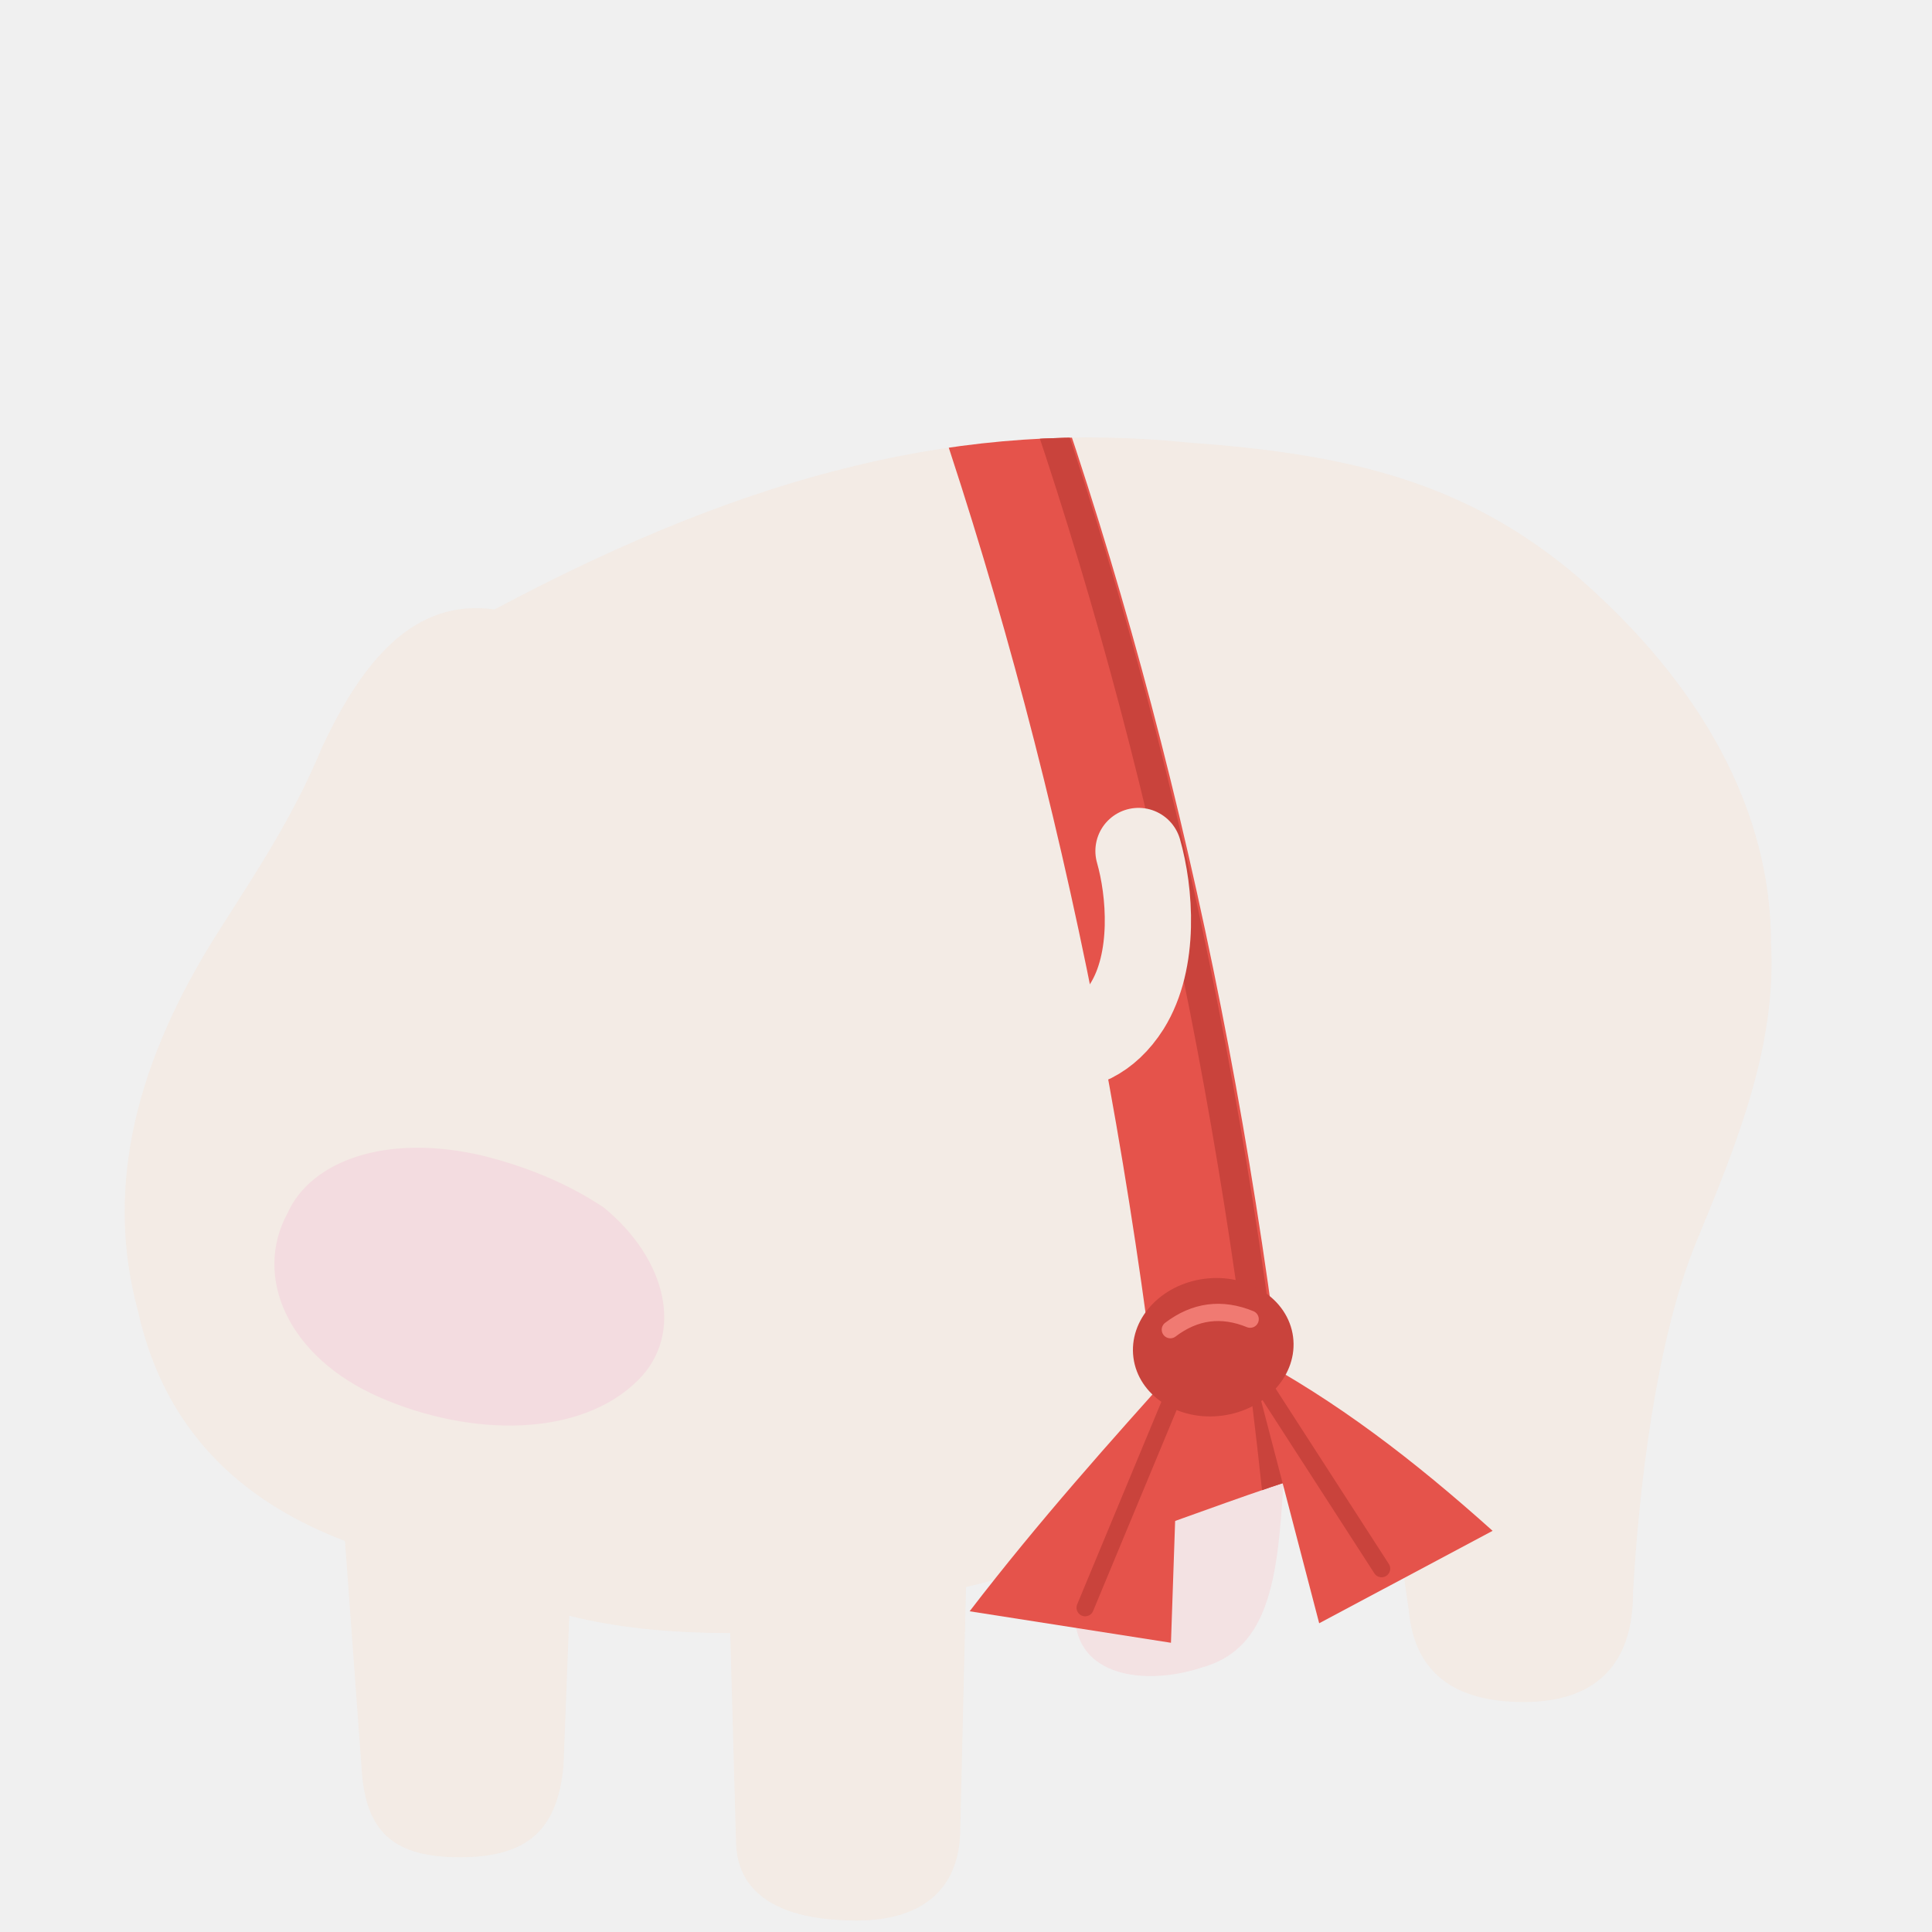
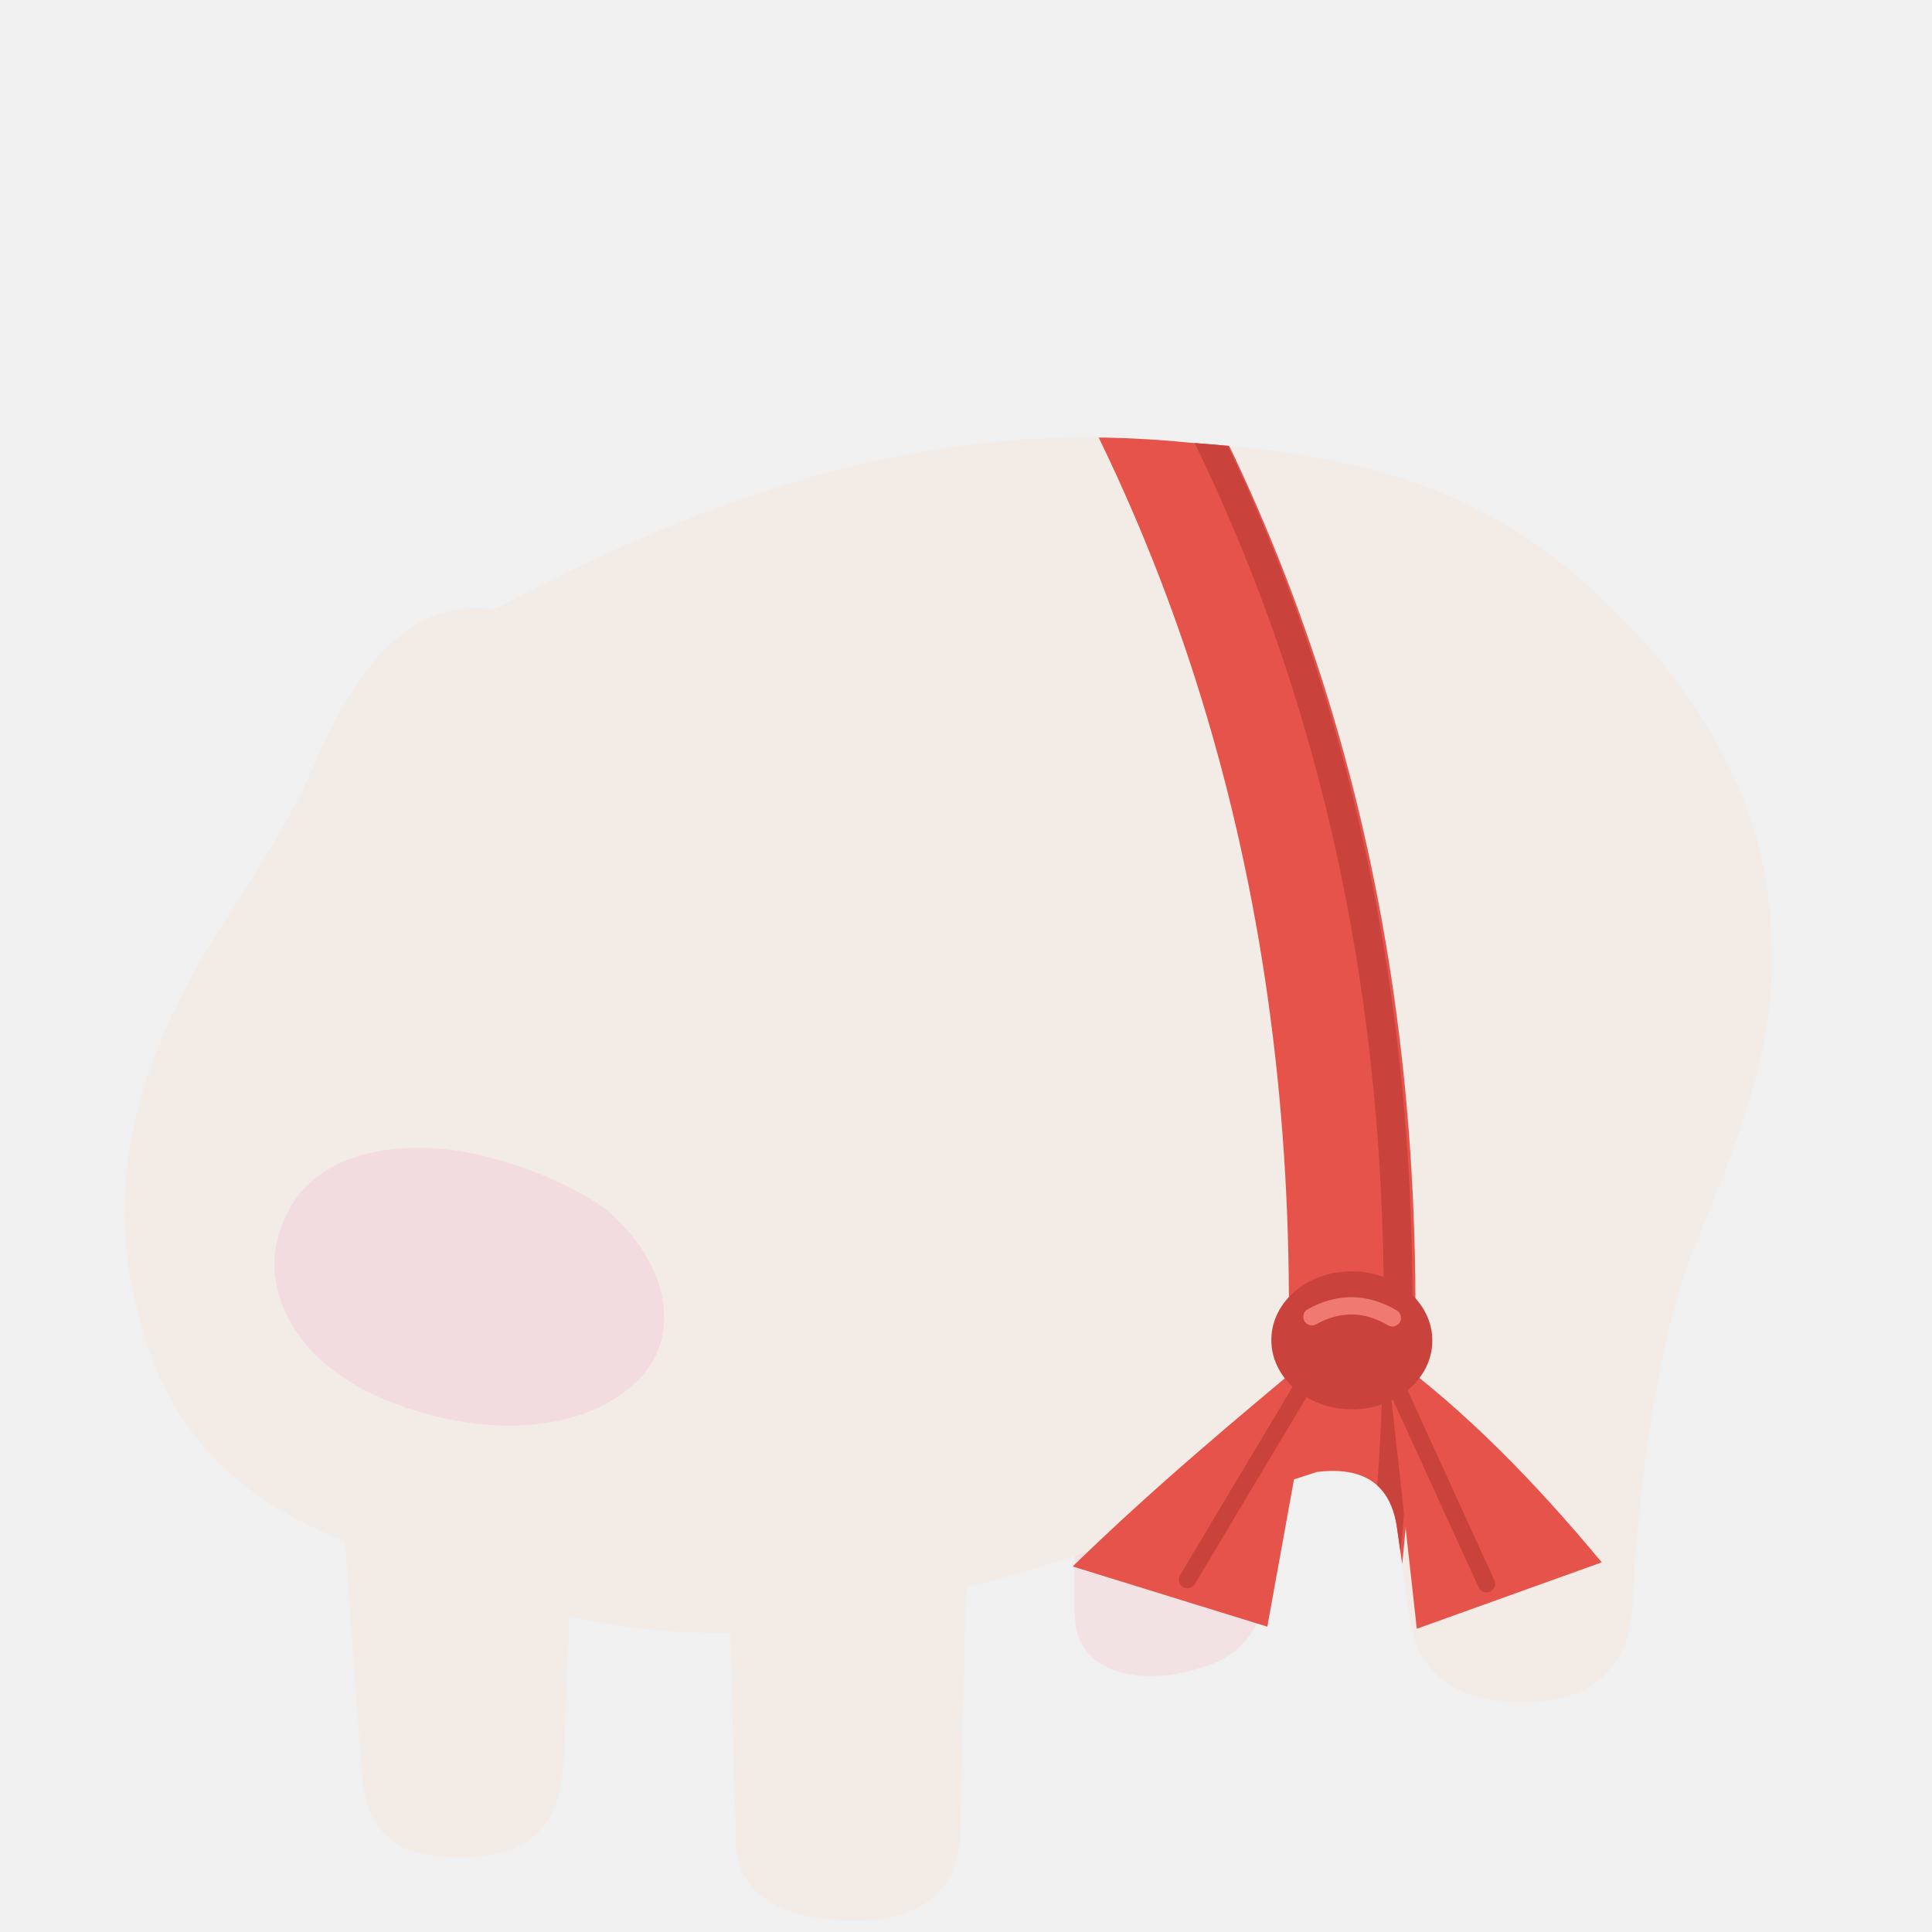
<svg xmlns="http://www.w3.org/2000/svg" viewBox="24 -36 336 336" width="128" height="128" role="img" aria-label="红领巾">
  <style>@media (prefers-reduced-motion:reduce){*{animation:none!important}}</style>
  <g opacity=".18">
    <path fill="#FF9FA5" d="M214 210C213 221 210 232 211 246C212 256 224 257 233 254C244 251 246 240 247 225L248 211Z" />
    <path fill="#FFD1AF" d="M110 70C155 46 192 37 231 41C259 43 279 48 298 64C320 83 332 105 332 128C333 146 326 163 319 180C312 197 309 223 308 241C308 254 301 260 289 260C277 260 270 255 269 244L267 230C266 222 261 219 253 220C231 227 213 235 192 240L191 282C191 292 185 298 173 298C159 298 152 293 152 284L151 248C140 248 131 247 123 245L122 271C121 282 116 287 104 287C93 287 88 283 87 273L84 232C63 224 52 210 48 192C42 170 48 148 62 126C69 115 75 106 80 94C87 79 96 68 110 70Z" />
    <path fill="#FF8195" d="M108 165C91 161 78 166 74 175C68 186 74 200 90 207C106 214 125 214 135 204C143 196 140 183 129 174C123 170 116 167 108 165Z" />
  </g>
  <g class="w-scarf" data-wear="scarf" data-slot="waist">
    <style>.w-scarf-ends{animation:w-scarf-flutter 2.4s ease-in-out infinite;transform-box:fill-box;transform-origin:50% 0}
    @keyframes w-scarf-flutter{0%,100%{transform:rotate(-4deg)}50%{transform:rotate(5deg)}}</style>
    <clipPath id="w-scarf-body">
      <path d="M110 70C155 46 192 37 231 41C259 43 279 48 298 64C320 83 332 105 332 128C333 146 326 163 319 180C312 197 309 223 308 241C308 254 301 260 289 260C277 260 270 255 269 244L267 230C266 222 261 219 253 220C231 227 213 235 192 240L191 282C191 292 185 298 173 298C159 298 152 293 152 284L151 248C140 248 131 247 123 245L122 271C121 282 116 287 104 287C93 287 88 283 87 273L84 232C63 224 52 210 48 192C42 170 48 148 62 126C69 115 75 106 80 94C87 79 96 68 110 70Z" />
    </clipPath>
    <mask id="w-scarf-ear" maskUnits="userSpaceOnUse" x="0" y="-60" width="400" height="400">
      <rect x="0" y="-60" width="400" height="400" fill="#fff" />
      <path d="M187 104C174 110 184 129 193 139C201 147 213 150 220 139C225 131 224 119 222 112" fill="none" stroke="#000" stroke-width="15" stroke-linecap="round" />
    </mask>
    <g mask="url(#w-scarf-ear)">
      <g clip-path="url(#w-scarf-body)">
-         <path d="M185 30Q219 128 229 244H251Q241 128 207 30Z" fill="#E5534B" />
-         <path d="M204 30Q238 128 248 244" fill="none" stroke="#C9433C" stroke-width="5" />
+         <path d="M211 32Q259 124 245 244H267Q281 124 233 32Z" fill="#E5534B" />
+         <path d="M230 32Q278 124 264 244" fill="none" stroke="#C9433C" stroke-width="5" />
      </g>
    </g>
-     <g transform="translate(235 198.3) rotate(-7.5)">
+     <g transform="translate(259.1 197.1) rotate(0.8)">
      <g class="w-scarf-ends">
        <path d="M-6 2C-20 14-34 26-48 40L-14 50Z" fill="#E5534B" />
        <path d="M-6 4L-28 42" fill="none" stroke="#C9433C" stroke-width="3" stroke-linecap="round" />
        <path d="M6 2C20 12 32 24 44 38L12 50Z" fill="#E5534B" />
        <path d="M6 4L24 42" fill="none" stroke="#C9433C" stroke-width="3" stroke-linecap="round" />
      </g>
      <ellipse rx="14" ry="12" fill="#C9433C" />
      <path d="M-7-4Q0-8 7-4" fill="none" stroke="#F07A72" stroke-width="3" stroke-linecap="round" />
    </g>
  </g>
</svg>
